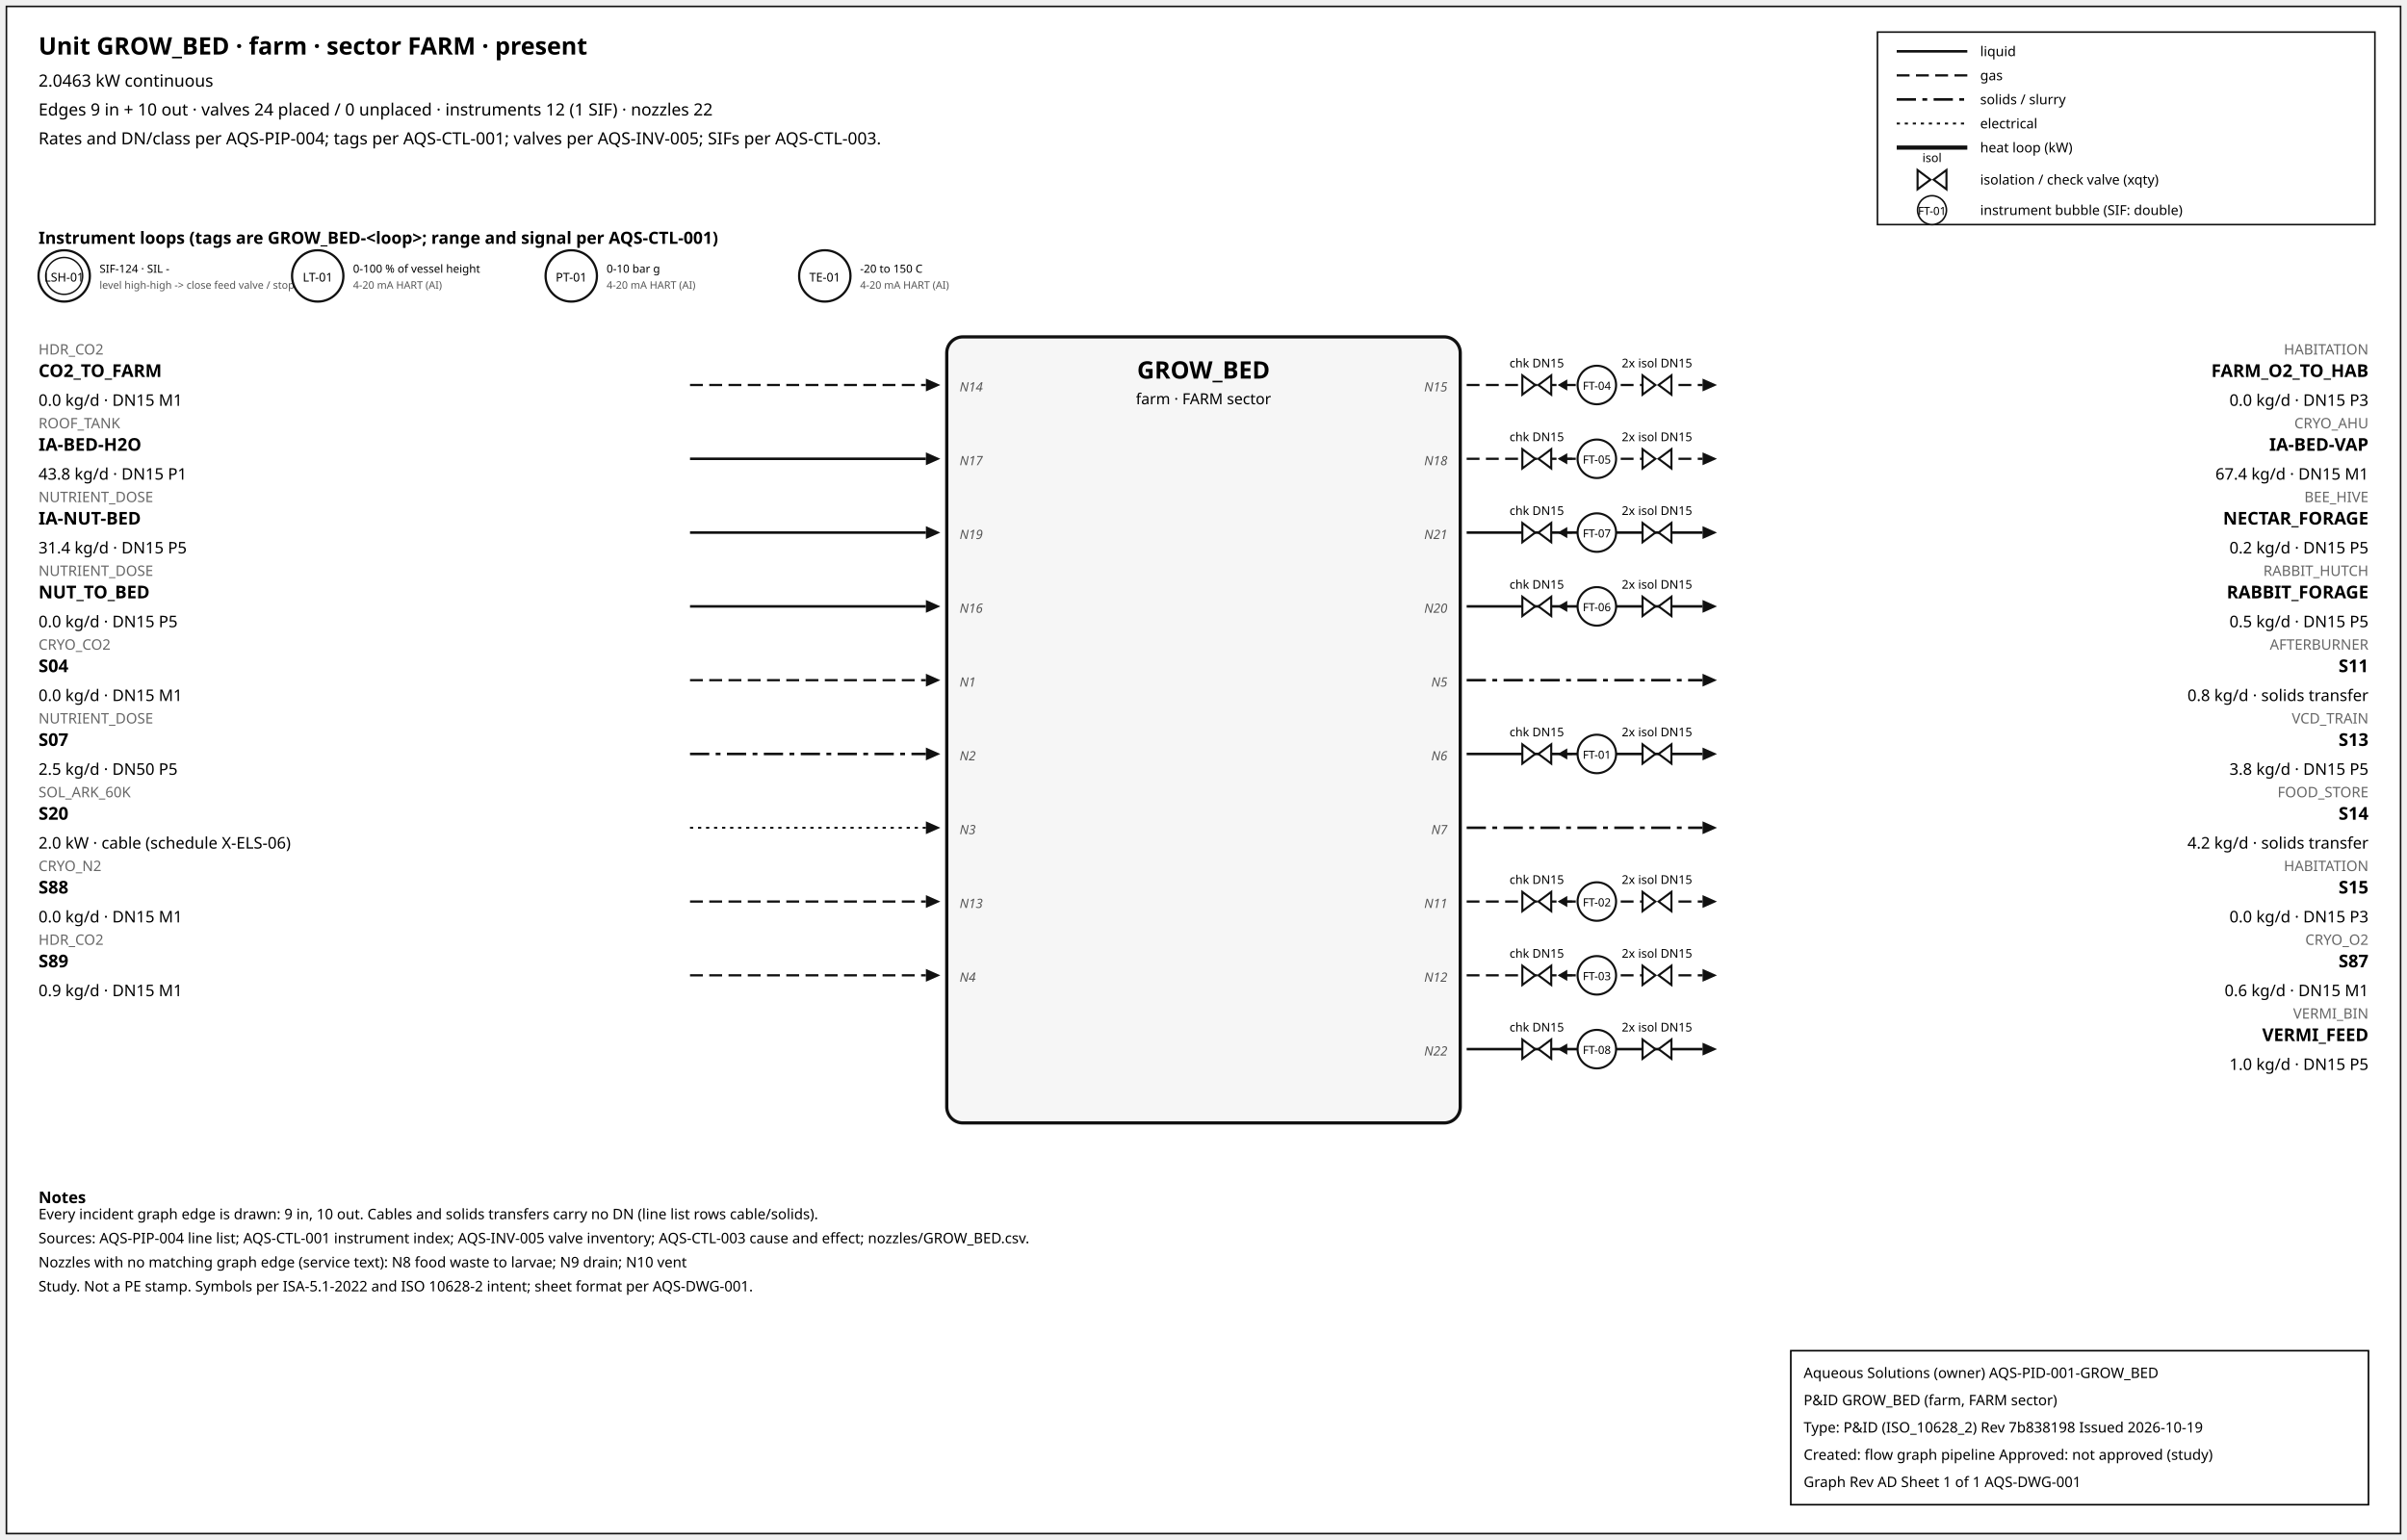
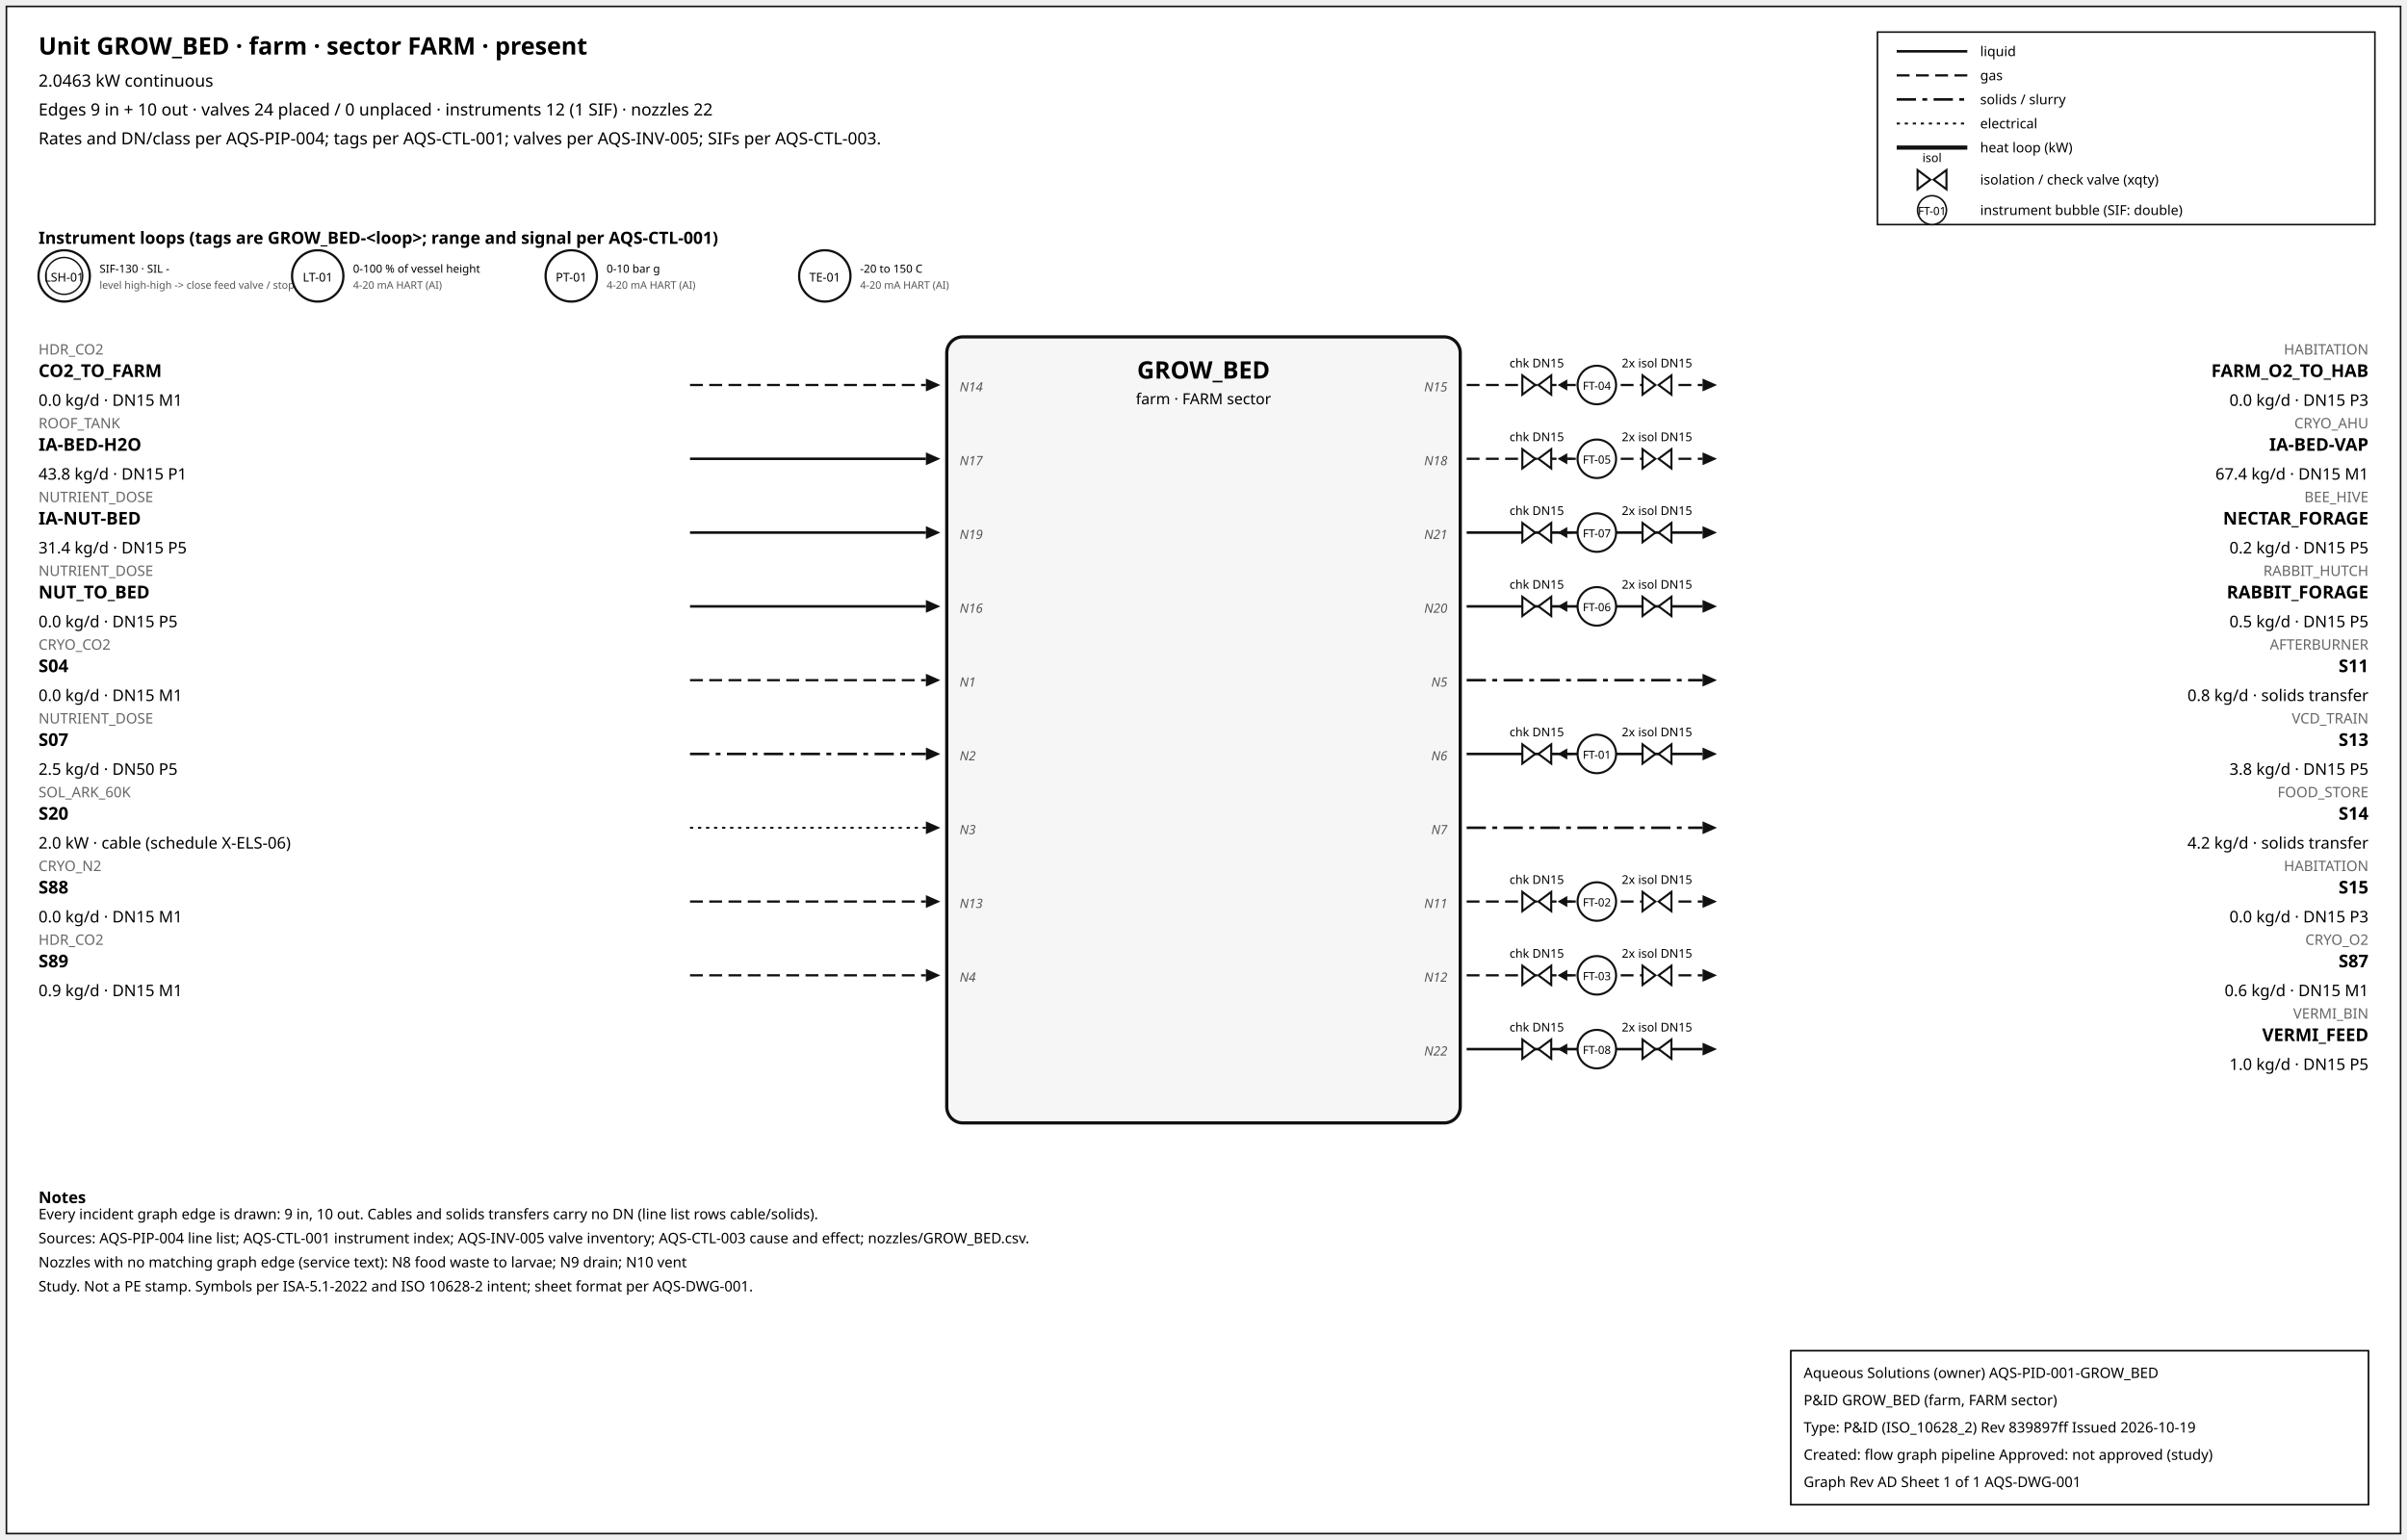
<svg xmlns="http://www.w3.org/2000/svg" width="1500" height="960" font-family="sans-serif">
  <rect x="4" y="4" width="1492" height="952" fill="white" stroke="#111" />
  <text x="24" y="34" font-size="15" font-weight="600">Unit GROW_BED · farm · sector FARM · present</text>
  <text x="24" y="54" font-size="10.5">2.0463 kW continuous</text>
  <text x="24" y="72" font-size="10.5">Edges 9 in + 10 out · valves 24 placed / 0 unplaced · instruments 12 (1 SIF) · nozzles 22</text>
  <text x="24" y="90" font-size="10.5">Rates and DN/class per AQS-PIP-004; tags per AQS-CTL-001; valves per AQS-INV-005; SIFs per AQS-CTL-003.</text>
  <rect x="1170" y="20" width="310" height="120" fill="white" stroke="#111" />
  <line x1="1182" y1="32" x2="1226" y2="32" stroke="#111" stroke-width="1.6" />
  <text x="1234" y="35" font-size="8.5">liquid</text>
  <line x1="1182" y1="47" x2="1226" y2="47" stroke="#111" stroke-width="1.4" stroke-dasharray="8,4" />
  <text x="1234" y="50" font-size="8.5">gas</text>
  <line x1="1182" y1="62" x2="1226" y2="62" stroke="#111" stroke-width="1.6" stroke-dasharray="12,4,3,4" />
  <text x="1234" y="65" font-size="8.5">solids / slurry</text>
  <line x1="1182" y1="77" x2="1226" y2="77" stroke="#111" stroke-width="1.2" stroke-dasharray="2,3" />
  <text x="1234" y="80" font-size="8.5">electrical</text>
  <line x1="1182" y1="92" x2="1226" y2="92" stroke="#111" stroke-width="2.6" />
  <text x="1234" y="95" font-size="8.5">heat loop (kW)</text>
  <path d="M 1195.0,106 L 1203.0,112 L 1195.0,118 Z M 1213.0,106 L 1205.0,112 L 1213.0,118 Z" fill="white" stroke="#111" stroke-width="1.3" />
  <text x="1204.0" y="101.0" font-size="7.5" text-anchor="middle">isol</text>
  <text x="1234" y="115" font-size="8.5">isolation / check valve (xqty)</text>
  <circle cx="1204" cy="131" r="9" fill="white" stroke="#111" />
  <text x="1204" y="134" font-size="7" text-anchor="middle">FT-01</text>
  <text x="1234" y="134" font-size="8.5">instrument bubble (SIF: double)</text>
  <text x="24" y="152" font-size="10.5" font-weight="600">Instrument loops (tags are GROW_BED-&lt;loop&gt;; range and signal per AQS-CTL-001)</text>
  <circle cx="40" cy="172" r="16" fill="white" stroke="#111" stroke-width="1.4" />
  <circle cx="40" cy="172" r="11.5" fill="none" stroke="#111" stroke-width="0.9" />
  <text x="40" y="175.5" font-size="7.5" text-anchor="middle">LSH-01</text>
-   <text x="62" y="170" font-size="7">SIF-124 · SIL -</text>
+   <text x="62" y="170" font-size="7">SIF-130 · SIL -</text>
  <text x="62" y="180" font-size="6.5" fill="#555">level high-high -&gt; close feed valve / stop f</text>
  <circle cx="198" cy="172" r="16" fill="white" stroke="#111" stroke-width="1.4" />
  <text x="198" y="175.5" font-size="7.5" text-anchor="middle">LT-01</text>
  <text x="220" y="170" font-size="7">0-100 % of vessel height</text>
  <text x="220" y="180" font-size="6.5" fill="#555">4-20 mA HART (AI)</text>
  <circle cx="356" cy="172" r="16" fill="white" stroke="#111" stroke-width="1.4" />
  <text x="356" y="175.5" font-size="7.5" text-anchor="middle">PT-01</text>
  <text x="378" y="170" font-size="7">0-10 bar g</text>
  <text x="378" y="180" font-size="6.5" fill="#555">4-20 mA HART (AI)</text>
  <circle cx="514" cy="172" r="16" fill="white" stroke="#111" stroke-width="1.4" />
  <text x="514" y="175.5" font-size="7.5" text-anchor="middle">TE-01</text>
  <text x="536" y="170" font-size="7">-20 to 150 C</text>
  <text x="536" y="180" font-size="6.5" fill="#555">4-20 mA HART (AI)</text>
  <rect x="590" y="210" width="320" height="490" rx="10" fill="#f6f6f6" stroke="#111" stroke-width="2" />
  <text x="750.0" y="236" font-size="15" font-weight="700" text-anchor="middle">GROW_BED</text>
  <text x="750.0" y="252" font-size="9.5" text-anchor="middle">farm · FARM sector</text>
  <line x1="430" y1="240" x2="577" y2="240" stroke="#111" stroke-width="1.4" stroke-dasharray="8,4" class="edge-in" />
  <polygon points="586,240 577,236 577,244" fill="#111" />
  <text x="24" y="221" font-size="9" fill="#666" text-anchor="start">HDR_CO2</text>
  <text x="24" y="235" font-size="11" font-weight="600" text-anchor="start">CO2_TO_FARM</text>
  <text x="24" y="253" font-size="10" text-anchor="start">0.0 kg/d · DN15 M1</text>
  <text x="598" y="244" font-size="8" font-style="italic" fill="#555" text-anchor="start">N14</text>
  <line x1="430" y1="286" x2="577" y2="286" stroke="#111" stroke-width="1.6" class="edge-in" />
  <polygon points="586,286 577,282 577,290" fill="#111" />
  <text x="24" y="267" font-size="9" fill="#666" text-anchor="start">ROOF_TANK</text>
  <text x="24" y="281" font-size="11" font-weight="600" text-anchor="start">IA-BED-H2O</text>
  <text x="24" y="299" font-size="10" text-anchor="start">43.8 kg/d · DN15 P1</text>
  <text x="598" y="290" font-size="8" font-style="italic" fill="#555" text-anchor="start">N17</text>
  <line x1="430" y1="332" x2="577" y2="332" stroke="#111" stroke-width="1.6" class="edge-in" />
  <polygon points="586,332 577,328 577,336" fill="#111" />
  <text x="24" y="313" font-size="9" fill="#666" text-anchor="start">NUTRIENT_DOSE</text>
  <text x="24" y="327" font-size="11" font-weight="600" text-anchor="start">IA-NUT-BED</text>
  <text x="24" y="345" font-size="10" text-anchor="start">31.4 kg/d · DN15 P5</text>
  <text x="598" y="336" font-size="8" font-style="italic" fill="#555" text-anchor="start">N19</text>
  <line x1="430" y1="378" x2="577" y2="378" stroke="#111" stroke-width="1.6" class="edge-in" />
  <polygon points="586,378 577,374 577,382" fill="#111" />
  <text x="24" y="359" font-size="9" fill="#666" text-anchor="start">NUTRIENT_DOSE</text>
  <text x="24" y="373" font-size="11" font-weight="600" text-anchor="start">NUT_TO_BED</text>
  <text x="24" y="391" font-size="10" text-anchor="start">0.0 kg/d · DN15 P5</text>
  <text x="598" y="382" font-size="8" font-style="italic" fill="#555" text-anchor="start">N16</text>
  <line x1="430" y1="424" x2="577" y2="424" stroke="#111" stroke-width="1.4" stroke-dasharray="8,4" class="edge-in" />
  <polygon points="586,424 577,420 577,428" fill="#111" />
  <text x="24" y="405" font-size="9" fill="#666" text-anchor="start">CRYO_CO2</text>
  <text x="24" y="419" font-size="11" font-weight="600" text-anchor="start">S04</text>
  <text x="24" y="437" font-size="10" text-anchor="start">0.0 kg/d · DN15 M1</text>
  <text x="598" y="428" font-size="8" font-style="italic" fill="#555" text-anchor="start">N1</text>
  <line x1="430" y1="470" x2="577" y2="470" stroke="#111" stroke-width="1.6" stroke-dasharray="12,4,3,4" class="edge-in" />
  <polygon points="586,470 577,466 577,474" fill="#111" />
  <text x="24" y="451" font-size="9" fill="#666" text-anchor="start">NUTRIENT_DOSE</text>
  <text x="24" y="465" font-size="11" font-weight="600" text-anchor="start">S07</text>
  <text x="24" y="483" font-size="10" text-anchor="start">2.5 kg/d · DN50 P5</text>
  <text x="598" y="474" font-size="8" font-style="italic" fill="#555" text-anchor="start">N2</text>
  <line x1="430" y1="516" x2="577" y2="516" stroke="#111" stroke-width="1.2" stroke-dasharray="2,3" class="edge-in" />
  <polygon points="586,516 577,512 577,520" fill="#111" />
  <text x="24" y="497" font-size="9" fill="#666" text-anchor="start">SOL_ARK_60K</text>
  <text x="24" y="511" font-size="11" font-weight="600" text-anchor="start">S20</text>
  <text x="24" y="529" font-size="10" text-anchor="start">2.0 kW · cable (schedule X-ELS-06)</text>
  <text x="598" y="520" font-size="8" font-style="italic" fill="#555" text-anchor="start">N3</text>
  <line x1="430" y1="562" x2="577" y2="562" stroke="#111" stroke-width="1.4" stroke-dasharray="8,4" class="edge-in" />
  <polygon points="586,562 577,558 577,566" fill="#111" />
  <text x="24" y="543" font-size="9" fill="#666" text-anchor="start">CRYO_N2</text>
  <text x="24" y="557" font-size="11" font-weight="600" text-anchor="start">S88</text>
  <text x="24" y="575" font-size="10" text-anchor="start">0.0 kg/d · DN15 M1</text>
  <text x="598" y="566" font-size="8" font-style="italic" fill="#555" text-anchor="start">N13</text>
  <line x1="430" y1="608" x2="577" y2="608" stroke="#111" stroke-width="1.4" stroke-dasharray="8,4" class="edge-in" />
  <polygon points="586,608 577,604 577,612" fill="#111" />
  <text x="24" y="589" font-size="9" fill="#666" text-anchor="start">HDR_CO2</text>
  <text x="24" y="603" font-size="11" font-weight="600" text-anchor="start">S89</text>
  <text x="24" y="621" font-size="10" text-anchor="start">0.9 kg/d · DN15 M1</text>
  <text x="598" y="612" font-size="8" font-style="italic" fill="#555" text-anchor="start">N4</text>
  <line x1="914" y1="240" x2="1061" y2="240" stroke="#111" stroke-width="1.4" stroke-dasharray="8,4" class="edge-out" />
  <polygon points="1070,240 1061,236 1061,244" fill="#111" />
  <text x="1476" y="221" font-size="9" fill="#666" text-anchor="end">HABITATION</text>
  <text x="1476" y="235" font-size="11" font-weight="600" text-anchor="end">FARM_O2_TO_HAB</text>
  <text x="1476" y="253" font-size="10" text-anchor="end">0.0 kg/d · DN15 P3</text>
  <text x="902" y="244" font-size="8" font-style="italic" fill="#555" text-anchor="end">N15</text>
  <line x1="979.7" y1="240" x2="971.7" y2="240" stroke="#111" stroke-width="1.2" />
  <polygon points="970.7,240 976.7,236.5 976.7,243.5" fill="#111" />
  <path d="M 948.7,234 L 956.7,240 L 948.7,246 Z M 966.7,234 L 958.7,240 L 966.7,246 Z" fill="white" stroke="#111" stroke-width="1.3" />
  <text x="957.7" y="229.0" font-size="7.5" text-anchor="middle">chk DN15</text>
  <path d="M 1023.6,234 L 1031.6,240 L 1023.6,246 Z M 1041.6,234 L 1033.6,240 L 1041.6,246 Z" fill="white" stroke="#111" stroke-width="1.3" />
  <text x="1032.6" y="229.0" font-size="7.5" text-anchor="middle">2x isol DN15</text>
  <circle cx="995.12" cy="240" r="12" fill="white" stroke="#111" stroke-width="1.3" />
  <text x="995.12" y="243" font-size="7" text-anchor="middle">FT-04</text>
  <line x1="914" y1="286" x2="1061" y2="286" stroke="#111" stroke-width="1.4" stroke-dasharray="8,4" class="edge-out" />
  <polygon points="1070,286 1061,282 1061,290" fill="#111" />
  <text x="1476" y="267" font-size="9" fill="#666" text-anchor="end">CRYO_AHU</text>
  <text x="1476" y="281" font-size="11" font-weight="600" text-anchor="end">IA-BED-VAP</text>
  <text x="1476" y="299" font-size="10" text-anchor="end">67.4 kg/d · DN15 M1</text>
  <text x="902" y="290" font-size="8" font-style="italic" fill="#555" text-anchor="end">N18</text>
  <line x1="979.7" y1="286" x2="971.7" y2="286" stroke="#111" stroke-width="1.2" />
  <polygon points="970.7,286 976.7,282.5 976.7,289.5" fill="#111" />
  <path d="M 948.7,280 L 956.7,286 L 948.7,292 Z M 966.7,280 L 958.7,286 L 966.7,292 Z" fill="white" stroke="#111" stroke-width="1.3" />
  <text x="957.7" y="275.0" font-size="7.5" text-anchor="middle">chk DN15</text>
  <path d="M 1023.6,280 L 1031.6,286 L 1023.6,292 Z M 1041.6,280 L 1033.6,286 L 1041.6,292 Z" fill="white" stroke="#111" stroke-width="1.3" />
  <text x="1032.6" y="275.0" font-size="7.5" text-anchor="middle">2x isol DN15</text>
  <circle cx="995.12" cy="286" r="12" fill="white" stroke="#111" stroke-width="1.3" />
  <text x="995.12" y="289" font-size="7" text-anchor="middle">FT-05</text>
  <line x1="914" y1="332" x2="1061" y2="332" stroke="#111" stroke-width="1.6" class="edge-out" />
  <polygon points="1070,332 1061,328 1061,336" fill="#111" />
  <text x="1476" y="313" font-size="9" fill="#666" text-anchor="end">BEE_HIVE</text>
  <text x="1476" y="327" font-size="11" font-weight="600" text-anchor="end">NECTAR_FORAGE</text>
  <text x="1476" y="345" font-size="10" text-anchor="end">0.2 kg/d · DN15 P5</text>
  <text x="902" y="336" font-size="8" font-style="italic" fill="#555" text-anchor="end">N21</text>
  <line x1="979.7" y1="332" x2="971.7" y2="332" stroke="#111" stroke-width="1.2" />
  <polygon points="970.7,332 976.7,328.5 976.7,335.5" fill="#111" />
  <path d="M 948.7,326 L 956.7,332 L 948.7,338 Z M 966.7,326 L 958.7,332 L 966.7,338 Z" fill="white" stroke="#111" stroke-width="1.3" />
  <text x="957.7" y="321.0" font-size="7.5" text-anchor="middle">chk DN15</text>
  <path d="M 1023.6,326 L 1031.6,332 L 1023.6,338 Z M 1041.6,326 L 1033.6,332 L 1041.6,338 Z" fill="white" stroke="#111" stroke-width="1.3" />
  <text x="1032.6" y="321.0" font-size="7.5" text-anchor="middle">2x isol DN15</text>
  <circle cx="995.12" cy="332" r="12" fill="white" stroke="#111" stroke-width="1.3" />
  <text x="995.12" y="335" font-size="7" text-anchor="middle">FT-07</text>
  <line x1="914" y1="378" x2="1061" y2="378" stroke="#111" stroke-width="1.6" class="edge-out" />
  <polygon points="1070,378 1061,374 1061,382" fill="#111" />
  <text x="1476" y="359" font-size="9" fill="#666" text-anchor="end">RABBIT_HUTCH</text>
  <text x="1476" y="373" font-size="11" font-weight="600" text-anchor="end">RABBIT_FORAGE</text>
  <text x="1476" y="391" font-size="10" text-anchor="end">0.5 kg/d · DN15 P5</text>
  <text x="902" y="382" font-size="8" font-style="italic" fill="#555" text-anchor="end">N20</text>
  <line x1="979.7" y1="378" x2="971.7" y2="378" stroke="#111" stroke-width="1.2" />
  <polygon points="970.7,378 976.7,374.5 976.7,381.5" fill="#111" />
  <path d="M 948.7,372 L 956.7,378 L 948.7,384 Z M 966.7,372 L 958.7,378 L 966.7,384 Z" fill="white" stroke="#111" stroke-width="1.3" />
  <text x="957.7" y="367.0" font-size="7.5" text-anchor="middle">chk DN15</text>
  <path d="M 1023.6,372 L 1031.6,378 L 1023.6,384 Z M 1041.6,372 L 1033.6,378 L 1041.6,384 Z" fill="white" stroke="#111" stroke-width="1.3" />
  <text x="1032.6" y="367.0" font-size="7.5" text-anchor="middle">2x isol DN15</text>
  <circle cx="995.12" cy="378" r="12" fill="white" stroke="#111" stroke-width="1.3" />
  <text x="995.12" y="381" font-size="7" text-anchor="middle">FT-06</text>
  <line x1="914" y1="424" x2="1061" y2="424" stroke="#111" stroke-width="1.6" stroke-dasharray="12,4,3,4" class="edge-out" />
  <polygon points="1070,424 1061,420 1061,428" fill="#111" />
  <text x="1476" y="405" font-size="9" fill="#666" text-anchor="end">AFTERBURNER</text>
  <text x="1476" y="419" font-size="11" font-weight="600" text-anchor="end">S11</text>
  <text x="1476" y="437" font-size="10" text-anchor="end">0.8 kg/d · solids transfer</text>
  <text x="902" y="428" font-size="8" font-style="italic" fill="#555" text-anchor="end">N5</text>
  <line x1="914" y1="470" x2="1061" y2="470" stroke="#111" stroke-width="1.6" class="edge-out" />
  <polygon points="1070,470 1061,466 1061,474" fill="#111" />
  <text x="1476" y="451" font-size="9" fill="#666" text-anchor="end">VCD_TRAIN</text>
  <text x="1476" y="465" font-size="11" font-weight="600" text-anchor="end">S13</text>
  <text x="1476" y="483" font-size="10" text-anchor="end">3.8 kg/d · DN15 P5</text>
  <text x="902" y="474" font-size="8" font-style="italic" fill="#555" text-anchor="end">N6</text>
  <line x1="979.7" y1="470" x2="971.7" y2="470" stroke="#111" stroke-width="1.2" />
  <polygon points="970.7,470 976.7,466.5 976.7,473.5" fill="#111" />
  <path d="M 948.7,464 L 956.7,470 L 948.7,476 Z M 966.7,464 L 958.7,470 L 966.7,476 Z" fill="white" stroke="#111" stroke-width="1.3" />
  <text x="957.7" y="459.0" font-size="7.5" text-anchor="middle">chk DN15</text>
  <path d="M 1023.6,464 L 1031.6,470 L 1023.6,476 Z M 1041.6,464 L 1033.6,470 L 1041.6,476 Z" fill="white" stroke="#111" stroke-width="1.3" />
  <text x="1032.6" y="459.0" font-size="7.5" text-anchor="middle">2x isol DN15</text>
  <circle cx="995.12" cy="470" r="12" fill="white" stroke="#111" stroke-width="1.3" />
  <text x="995.12" y="473" font-size="7" text-anchor="middle">FT-01</text>
  <line x1="914" y1="516" x2="1061" y2="516" stroke="#111" stroke-width="1.6" stroke-dasharray="12,4,3,4" class="edge-out" />
  <polygon points="1070,516 1061,512 1061,520" fill="#111" />
  <text x="1476" y="497" font-size="9" fill="#666" text-anchor="end">FOOD_STORE</text>
  <text x="1476" y="511" font-size="11" font-weight="600" text-anchor="end">S14</text>
  <text x="1476" y="529" font-size="10" text-anchor="end">4.2 kg/d · solids transfer</text>
  <text x="902" y="520" font-size="8" font-style="italic" fill="#555" text-anchor="end">N7</text>
  <line x1="914" y1="562" x2="1061" y2="562" stroke="#111" stroke-width="1.4" stroke-dasharray="8,4" class="edge-out" />
  <polygon points="1070,562 1061,558 1061,566" fill="#111" />
  <text x="1476" y="543" font-size="9" fill="#666" text-anchor="end">HABITATION</text>
  <text x="1476" y="557" font-size="11" font-weight="600" text-anchor="end">S15</text>
  <text x="1476" y="575" font-size="10" text-anchor="end">0.0 kg/d · DN15 P3</text>
  <text x="902" y="566" font-size="8" font-style="italic" fill="#555" text-anchor="end">N11</text>
  <line x1="979.7" y1="562" x2="971.7" y2="562" stroke="#111" stroke-width="1.2" />
  <polygon points="970.7,562 976.7,558.5 976.7,565.5" fill="#111" />
  <path d="M 948.7,556 L 956.7,562 L 948.7,568 Z M 966.7,556 L 958.7,562 L 966.7,568 Z" fill="white" stroke="#111" stroke-width="1.3" />
  <text x="957.7" y="551.0" font-size="7.5" text-anchor="middle">chk DN15</text>
  <path d="M 1023.6,556 L 1031.6,562 L 1023.6,568 Z M 1041.6,556 L 1033.6,562 L 1041.6,568 Z" fill="white" stroke="#111" stroke-width="1.3" />
  <text x="1032.6" y="551.0" font-size="7.5" text-anchor="middle">2x isol DN15</text>
  <circle cx="995.12" cy="562" r="12" fill="white" stroke="#111" stroke-width="1.3" />
  <text x="995.12" y="565" font-size="7" text-anchor="middle">FT-02</text>
  <line x1="914" y1="608" x2="1061" y2="608" stroke="#111" stroke-width="1.4" stroke-dasharray="8,4" class="edge-out" />
  <polygon points="1070,608 1061,604 1061,612" fill="#111" />
  <text x="1476" y="589" font-size="9" fill="#666" text-anchor="end">CRYO_O2</text>
  <text x="1476" y="603" font-size="11" font-weight="600" text-anchor="end">S87</text>
  <text x="1476" y="621" font-size="10" text-anchor="end">0.6 kg/d · DN15 M1</text>
  <text x="902" y="612" font-size="8" font-style="italic" fill="#555" text-anchor="end">N12</text>
  <line x1="979.7" y1="608" x2="971.7" y2="608" stroke="#111" stroke-width="1.2" />
  <polygon points="970.7,608 976.7,604.5 976.7,611.5" fill="#111" />
  <path d="M 948.7,602 L 956.7,608 L 948.7,614 Z M 966.7,602 L 958.7,608 L 966.7,614 Z" fill="white" stroke="#111" stroke-width="1.3" />
  <text x="957.7" y="597.0" font-size="7.5" text-anchor="middle">chk DN15</text>
  <path d="M 1023.6,602 L 1031.6,608 L 1023.6,614 Z M 1041.6,602 L 1033.6,608 L 1041.6,614 Z" fill="white" stroke="#111" stroke-width="1.3" />
  <text x="1032.6" y="597.0" font-size="7.5" text-anchor="middle">2x isol DN15</text>
  <circle cx="995.12" cy="608" r="12" fill="white" stroke="#111" stroke-width="1.3" />
  <text x="995.12" y="611" font-size="7" text-anchor="middle">FT-03</text>
  <line x1="914" y1="654" x2="1061" y2="654" stroke="#111" stroke-width="1.6" class="edge-out" />
  <polygon points="1070,654 1061,650 1061,658" fill="#111" />
  <text x="1476" y="635" font-size="9" fill="#666" text-anchor="end">VERMI_BIN</text>
  <text x="1476" y="649" font-size="11" font-weight="600" text-anchor="end">VERMI_FEED</text>
  <text x="1476" y="667" font-size="10" text-anchor="end">1.0 kg/d · DN15 P5</text>
  <text x="902" y="658" font-size="8" font-style="italic" fill="#555" text-anchor="end">N22</text>
  <line x1="979.7" y1="654" x2="971.7" y2="654" stroke="#111" stroke-width="1.2" />
  <polygon points="970.7,654 976.7,650.5 976.7,657.5" fill="#111" />
  <path d="M 948.7,648 L 956.7,654 L 948.7,660 Z M 966.7,648 L 958.7,654 L 966.7,660 Z" fill="white" stroke="#111" stroke-width="1.3" />
  <text x="957.7" y="643.0" font-size="7.5" text-anchor="middle">chk DN15</text>
  <path d="M 1023.6,648 L 1031.6,654 L 1023.6,660 Z M 1041.6,648 L 1033.6,654 L 1041.6,660 Z" fill="white" stroke="#111" stroke-width="1.3" />
  <text x="1032.6" y="643.0" font-size="7.5" text-anchor="middle">2x isol DN15</text>
  <circle cx="995.12" cy="654" r="12" fill="white" stroke="#111" stroke-width="1.3" />
  <text x="995.12" y="657" font-size="7" text-anchor="middle">FT-08</text>
  <text x="24" y="750" font-size="10" font-weight="600">Notes</text>
  <text x="24" y="760" font-size="9">Every incident graph edge is drawn: 9 in, 10 out. Cables and solids transfers carry no DN (line list rows cable/solids).</text>
  <text x="24" y="775" font-size="9">Sources: AQS-PIP-004 line list; AQS-CTL-001 instrument index; AQS-INV-005 valve inventory; AQS-CTL-003 cause and effect; nozzles/GROW_BED.csv.</text>
  <text x="24" y="790" font-size="9">Nozzles with no matching graph edge (service text): N8 food waste to larvae; N9 drain; N10 vent</text>
  <text x="24" y="805" font-size="9">Study. Not a PE stamp. Symbols per ISA-5.1-2022 and ISO 10628-2 intent; sheet format per AQS-DWG-001.</text>
  <g id="aqs-title-block">
    <rect x="1116" y="842" width="360" height="96" fill="white" stroke="black" stroke-width="1" />
    <text x="1124" y="859" font-size="9">Aqueous Solutions (owner)   AQS-PID-001-GROW_BED</text>
    <text x="1124" y="876" font-size="9">P&amp;ID GROW_BED (farm, FARM sector)</text>
-     <text x="1124" y="893" font-size="9">Type: P&amp;ID (ISO_10628_2)   Rev 7b838198   Issued 2026-10-19</text>
+     <text x="1124" y="893" font-size="9">Type: P&amp;ID (ISO_10628_2)   Rev 839897ff   Issued 2026-10-19</text>
    <text x="1124" y="910" font-size="9">Created: flow graph pipeline   Approved: not approved (study)</text>
    <text x="1124" y="927" font-size="9">Graph Rev AD   Sheet 1 of 1   AQS-DWG-001</text>
  </g>
</svg>
